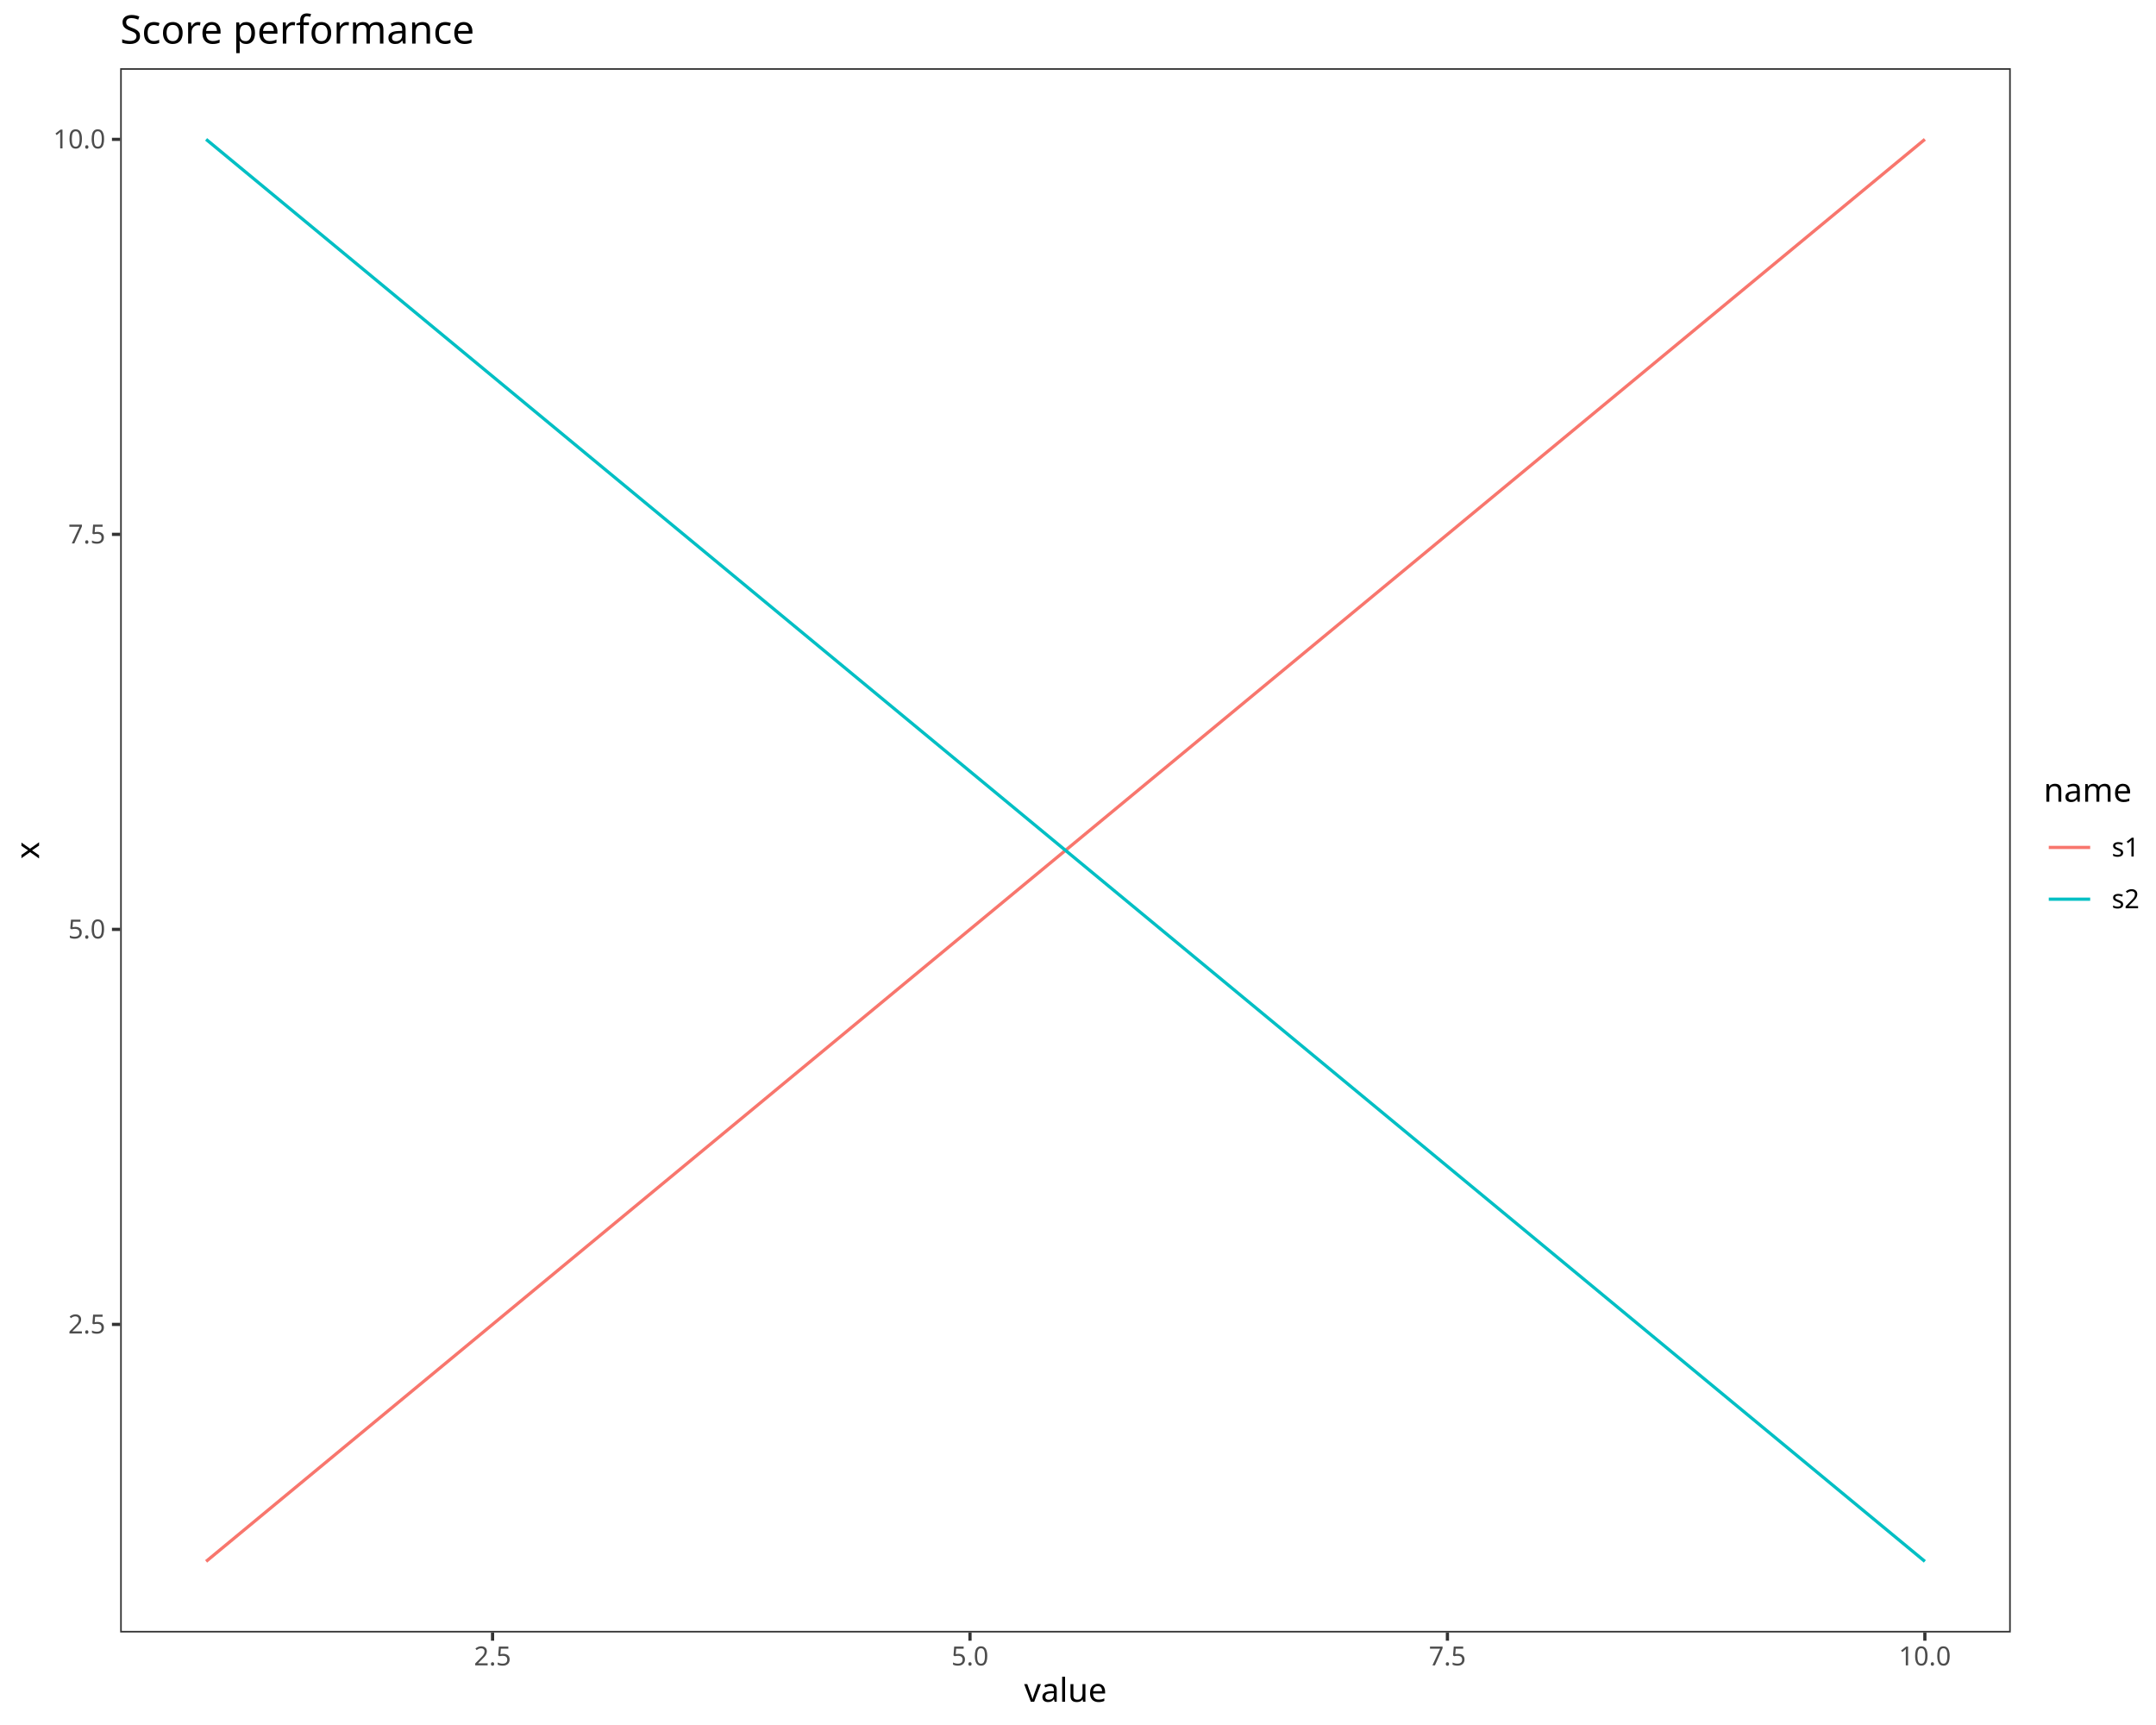
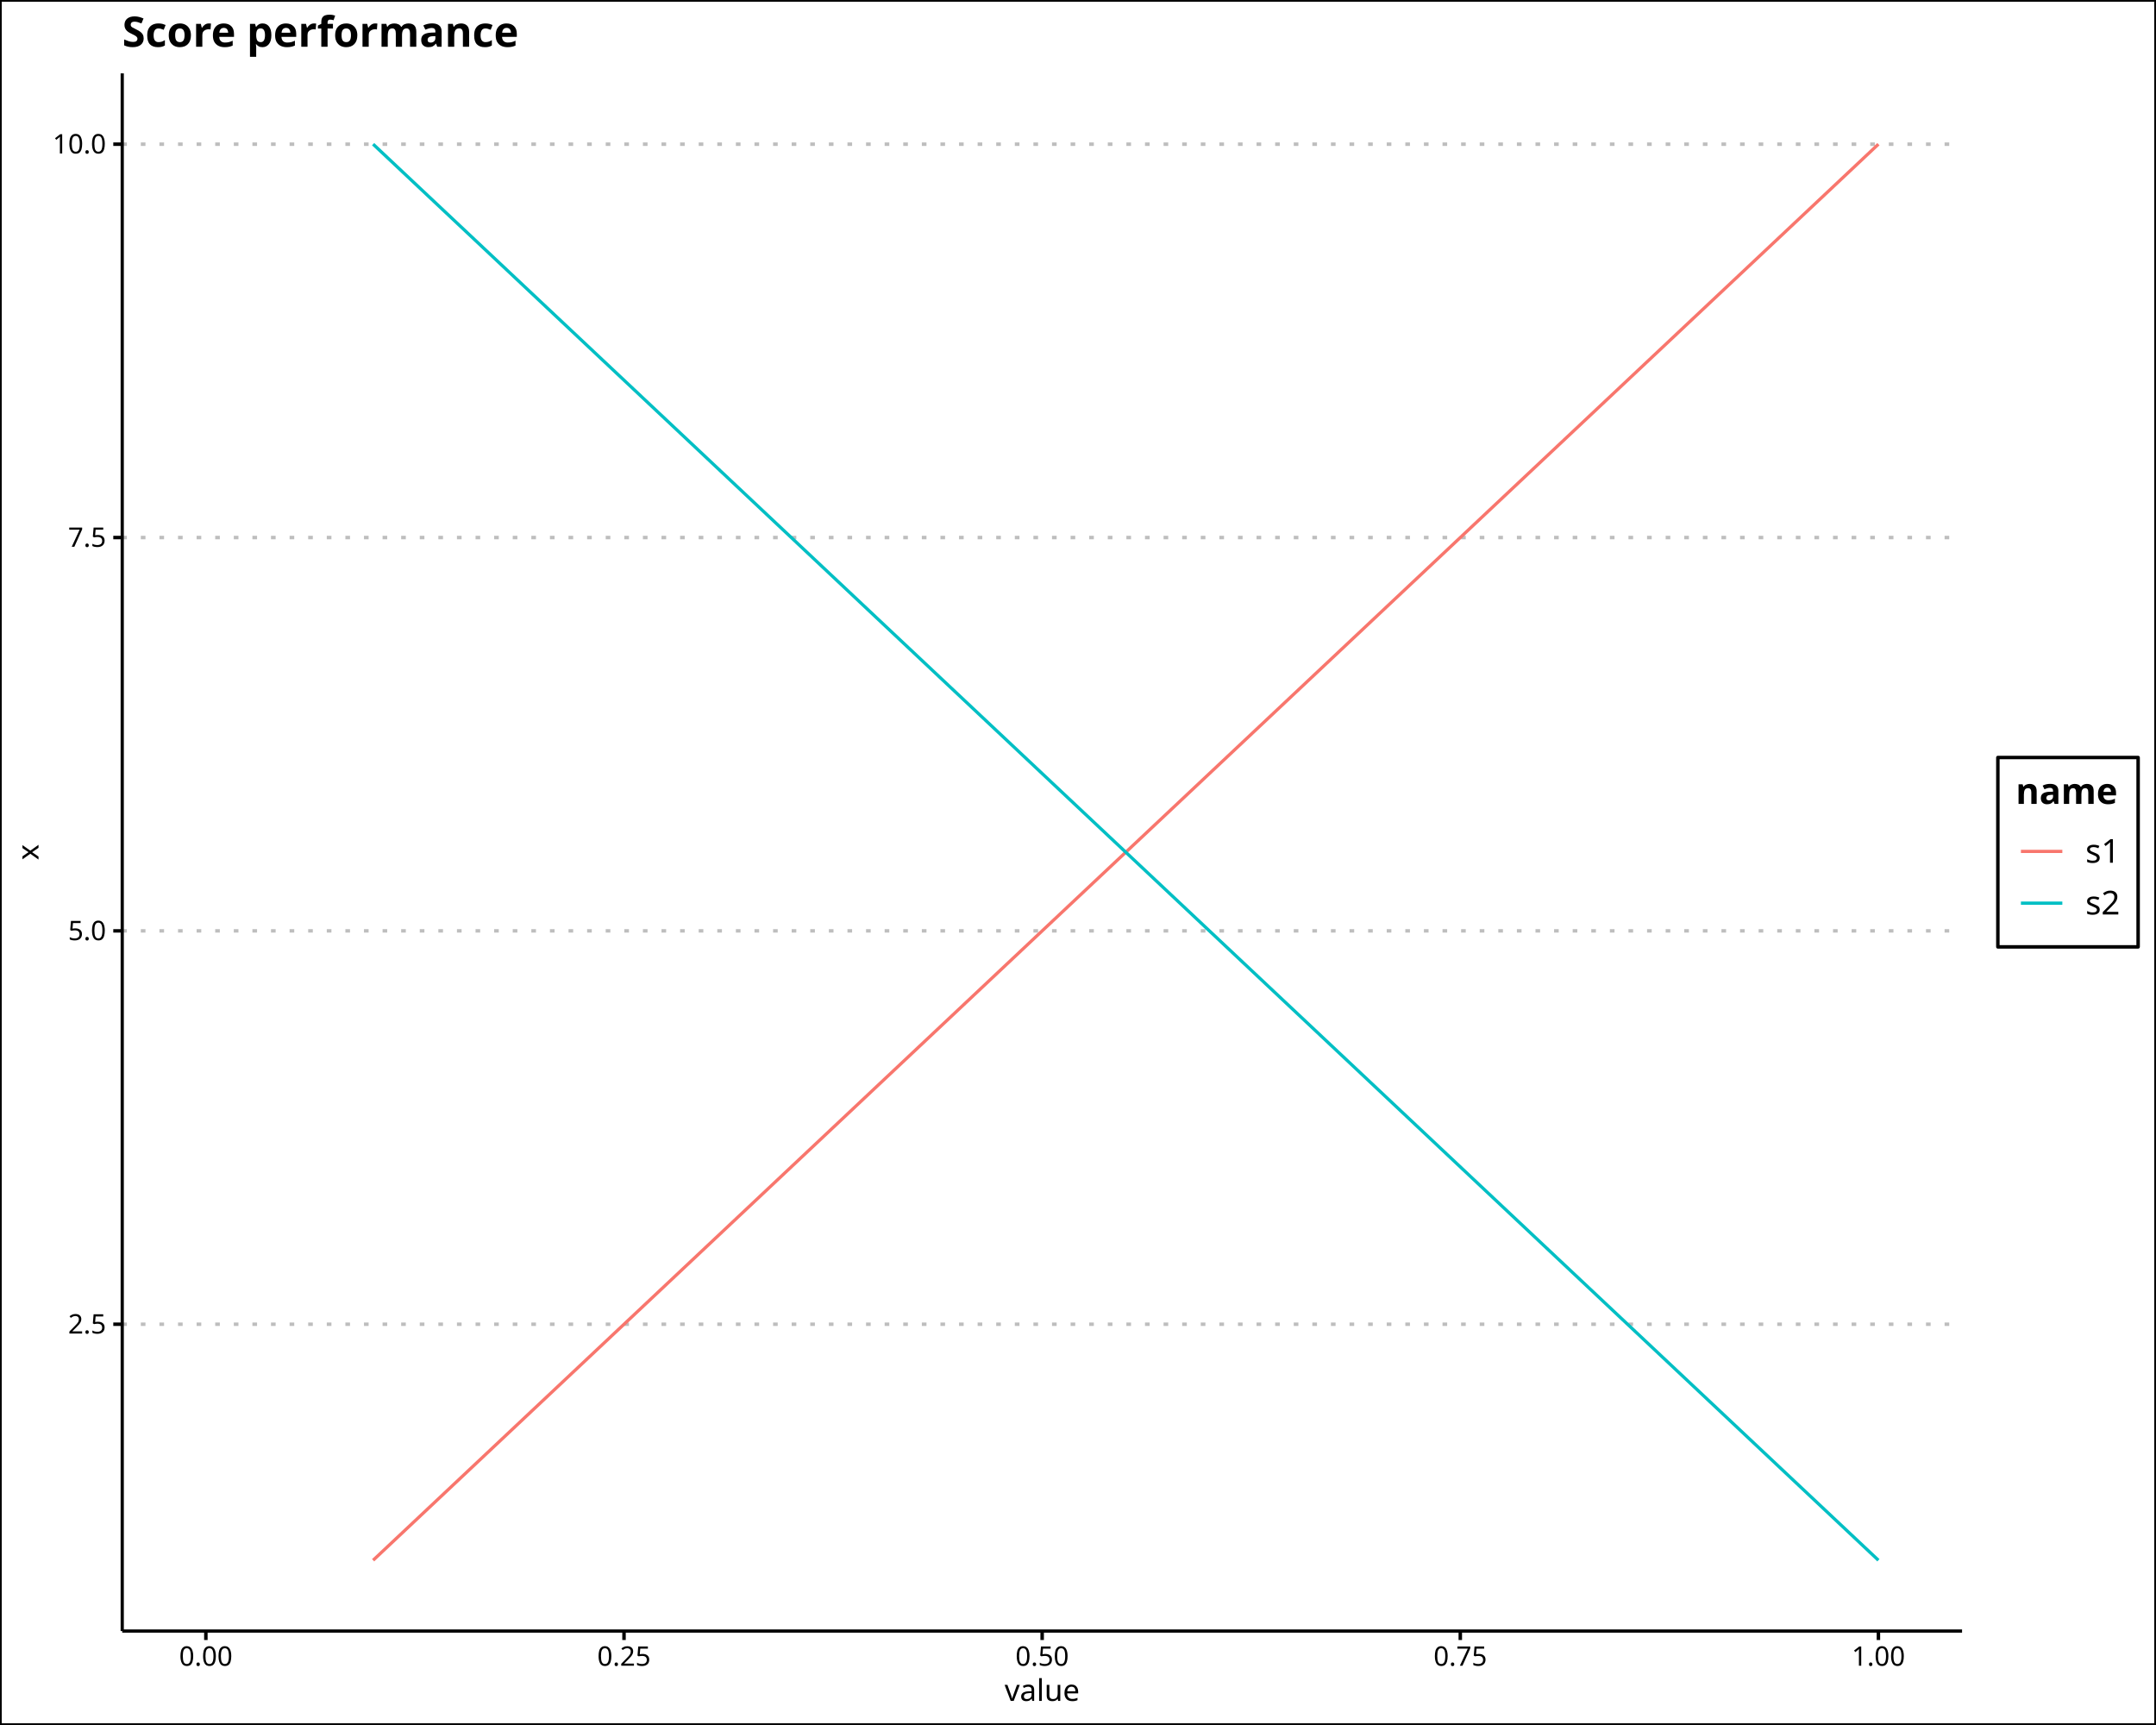
<svg xmlns="http://www.w3.org/2000/svg" class="svglite" data-engine-version="2.0" width="720.00pt" height="576.00pt" viewBox="0 0 720.00 576.00">
  <defs>
    <style type="text/css">
    .svglite line, .svglite polyline, .svglite polygon, .svglite path, .svglite rect, .svglite circle {
      fill: none;
      stroke: #000000;
      stroke-linecap: round;
      stroke-linejoin: round;
      stroke-miterlimit: 10.00;
    }
  </style>
  </defs>
  <rect width="100%" height="100%" style="stroke: none; fill: #FFFFFF;" />
  <defs>
    <clipPath id="cpMC4wMHw3MjAuMDB8MC4wMHw1NzYuMDA=">
      <rect x="0.00" y="0.00" width="720.00" height="576.00" />
    </clipPath>
  </defs>
  <g clip-path="url(#cpMC4wMHw3MjAuMDB8MC4wMHw1NzYuMDA=)">
-     <rect x="0.00" y="0.00" width="720.00" height="576.00" style="stroke-width: 1.07; stroke: #FFFFFF; fill: #FFFFFF;" />
+     <rect x="0.00" y="0.00" width="720.00" height="576.00" style="stroke-width: 1.16; fill: #FFFFFF;" />
  </g>
  <defs>
-     <clipPath id="cpNDAuMTN8NjcxLjUwfDIyLjc4fDU0NS4xMQ==">
-       <rect x="40.13" y="22.78" width="631.37" height="522.33" />
+     <clipPath id="cpNDAuODJ8NjU1LjIzfDI0LjUwfDU0NC42Mw==">
+       <rect x="40.82" y="24.50" width="614.41" height="520.14" />
    </clipPath>
  </defs>
-   <g clip-path="url(#cpNDAuMTN8NjcxLjUwfDIyLjc4fDU0NS4xMQ==)">
-     <rect x="40.13" y="22.78" width="631.37" height="522.33" style="stroke-width: 1.07; stroke: none; fill: #FFFFFF;" />
-     <polyline points="68.83,521.37 132.61,468.61 196.38,415.85 260.16,363.09 323.93,310.33 387.71,257.57 451.48,204.81 515.26,152.05 579.03,99.29 642.81,46.53 " style="stroke-width: 1.07; stroke: #F8766D; stroke-linecap: butt;" />
-     <polyline points="68.83,46.53 132.61,99.29 196.38,152.05 260.16,204.81 323.93,257.57 387.71,310.33 451.48,363.09 515.26,415.85 579.03,468.61 642.81,521.37 " style="stroke-width: 1.07; stroke: #00BFC4; stroke-linecap: butt;" />
-     <rect x="40.13" y="22.78" width="631.37" height="522.33" style="stroke-width: 1.07; stroke: #333333;" />
+   <g clip-path="url(#cpNDAuODJ8NjU1LjIzfDI0LjUwfDU0NC42Mw==)">
+     <polyline points="40.82,442.18 655.23,442.18 " style="stroke-width: 1.16; stroke: #BEBEBE; stroke-dasharray: 1.55,4.66; stroke-linecap: butt;" />
+     <polyline points="40.82,310.83 655.23,310.83 " style="stroke-width: 1.16; stroke: #BEBEBE; stroke-dasharray: 1.55,4.66; stroke-linecap: butt;" />
+     <polyline points="40.82,179.49 655.23,179.49 " style="stroke-width: 1.16; stroke: #BEBEBE; stroke-dasharray: 1.55,4.66; stroke-linecap: butt;" />
+     <polyline points="40.82,48.14 655.23,48.14 " style="stroke-width: 1.16; stroke: #BEBEBE; stroke-dasharray: 1.55,4.66; stroke-linecap: butt;" />
+     <polyline points="124.60,520.99 180.46,468.45 236.32,415.91 292.17,363.37 348.03,310.83 403.88,258.30 459.74,205.76 515.59,153.22 571.45,100.68 627.30,48.14 " style="stroke-width: 1.07; stroke: #F8766D; stroke-linecap: butt;" />
+     <polyline points="124.60,48.14 180.46,100.68 236.32,153.22 292.17,205.76 348.03,258.30 403.88,310.83 459.74,363.37 515.59,415.91 571.45,468.45 627.30,520.99 " style="stroke-width: 1.07; stroke: #00BFC4; stroke-linecap: butt;" />
  </g>
  <g clip-path="url(#cpMC4wMHw3MjAuMDB8MC4wMHw1NzYuMDA=)">
-     <text x="35.20" y="445.26" text-anchor="end" style="font-size: 8.80px; fill: #4D4D4D; font-family: sans;" textLength="12.23px" lengthAdjust="spacingAndGlyphs">2.5</text>
-     <text x="35.20" y="313.36" text-anchor="end" style="font-size: 8.80px; fill: #4D4D4D; font-family: sans;" textLength="12.23px" lengthAdjust="spacingAndGlyphs">5.0</text>
-     <text x="35.20" y="181.46" text-anchor="end" style="font-size: 8.80px; fill: #4D4D4D; font-family: sans;" textLength="12.23px" lengthAdjust="spacingAndGlyphs">7.5</text>
-     <text x="35.20" y="49.55" text-anchor="end" style="font-size: 8.80px; fill: #4D4D4D; font-family: sans;" textLength="17.13px" lengthAdjust="spacingAndGlyphs">10.0</text>
-     <polyline points="37.39,442.23 40.13,442.23 " style="stroke-width: 1.07; stroke: #333333; stroke-linecap: butt;" />
-     <polyline points="37.39,310.33 40.13,310.33 " style="stroke-width: 1.07; stroke: #333333; stroke-linecap: butt;" />
-     <polyline points="37.39,178.43 40.13,178.43 " style="stroke-width: 1.07; stroke: #333333; stroke-linecap: butt;" />
-     <polyline points="37.39,46.53 40.13,46.53 " style="stroke-width: 1.07; stroke: #333333; stroke-linecap: butt;" />
-     <polyline points="164.49,547.85 164.49,545.11 " style="stroke-width: 1.07; stroke: #333333; stroke-linecap: butt;" />
-     <polyline points="323.93,547.85 323.93,545.11 " style="stroke-width: 1.07; stroke: #333333; stroke-linecap: butt;" />
-     <polyline points="483.37,547.85 483.37,545.11 " style="stroke-width: 1.07; stroke: #333333; stroke-linecap: butt;" />
-     <polyline points="642.81,547.85 642.81,545.11 " style="stroke-width: 1.07; stroke: #333333; stroke-linecap: butt;" />
-     <text x="164.49" y="556.10" text-anchor="middle" style="font-size: 8.80px; fill: #4D4D4D; font-family: sans;" textLength="12.23px" lengthAdjust="spacingAndGlyphs">2.5</text>
-     <text x="323.93" y="556.10" text-anchor="middle" style="font-size: 8.80px; fill: #4D4D4D; font-family: sans;" textLength="12.23px" lengthAdjust="spacingAndGlyphs">5.0</text>
-     <text x="483.37" y="556.10" text-anchor="middle" style="font-size: 8.80px; fill: #4D4D4D; font-family: sans;" textLength="12.23px" lengthAdjust="spacingAndGlyphs">7.5</text>
-     <text x="642.81" y="556.10" text-anchor="middle" style="font-size: 8.80px; fill: #4D4D4D; font-family: sans;" textLength="17.13px" lengthAdjust="spacingAndGlyphs">10.0</text>
-     <text x="355.82" y="568.24" text-anchor="middle" style="font-size: 11.00px; font-family: sans;" textLength="26.30px" lengthAdjust="spacingAndGlyphs">value</text>
-     <text transform="translate(13.05,283.95) rotate(-90)" text-anchor="middle" style="font-size: 11.00px; font-family: sans;" textLength="5.50px" lengthAdjust="spacingAndGlyphs">x</text>
-     <rect x="682.46" y="259.00" width="32.06" height="49.89" style="stroke-width: 1.07; stroke: none; fill: #FFFFFF;" />
-     <text x="682.46" y="267.71" style="font-size: 11.00px; font-family: sans;" textLength="27.52px" lengthAdjust="spacingAndGlyphs">name</text>
-     <rect x="682.46" y="274.33" width="17.28" height="17.28" style="stroke-width: 1.07; stroke: none; fill: #FFFFFF;" />
-     <line x1="684.19" y1="282.97" x2="698.02" y2="282.97" style="stroke-width: 1.07; stroke: #F8766D; stroke-linecap: butt;" />
-     <rect x="682.46" y="291.61" width="17.28" height="17.28" style="stroke-width: 1.07; stroke: none; fill: #FFFFFF;" />
-     <line x1="684.19" y1="300.25" x2="698.02" y2="300.25" style="stroke-width: 1.07; stroke: #00BFC4; stroke-linecap: butt;" />
-     <text x="705.22" y="286.00" style="font-size: 8.80px; font-family: sans;" textLength="9.30px" lengthAdjust="spacingAndGlyphs">s1</text>
-     <text x="705.22" y="303.28" style="font-size: 8.80px; font-family: sans;" textLength="9.30px" lengthAdjust="spacingAndGlyphs">s2</text>
-     <text x="40.13" y="14.56" style="font-size: 13.20px; font-family: sans;" textLength="112.27px" lengthAdjust="spacingAndGlyphs">Score performance</text>
+     <polyline points="40.82,544.63 40.82,24.50 " style="stroke-width: 1.07; stroke-linecap: butt;" />
+     <text x="35.44" y="445.28" text-anchor="end" style="font-size: 9.00px; font-family: sans;" textLength="12.51px" lengthAdjust="spacingAndGlyphs">2.5</text>
+     <text x="35.44" y="313.93" text-anchor="end" style="font-size: 9.00px; font-family: sans;" textLength="12.51px" lengthAdjust="spacingAndGlyphs">5.0</text>
+     <text x="35.44" y="182.58" text-anchor="end" style="font-size: 9.00px; font-family: sans;" textLength="12.51px" lengthAdjust="spacingAndGlyphs">7.5</text>
+     <text x="35.44" y="51.24" text-anchor="end" style="font-size: 9.00px; font-family: sans;" textLength="17.52px" lengthAdjust="spacingAndGlyphs">10.0</text>
+     <polyline points="37.83,442.18 40.82,442.18 " style="stroke-width: 1.16; stroke-linecap: butt;" />
+     <polyline points="37.83,310.83 40.82,310.83 " style="stroke-width: 1.16; stroke-linecap: butt;" />
+     <polyline points="37.83,179.49 40.82,179.49 " style="stroke-width: 1.16; stroke-linecap: butt;" />
+     <polyline points="37.83,48.14 40.82,48.14 " style="stroke-width: 1.16; stroke-linecap: butt;" />
+     <polyline points="40.82,544.63 655.23,544.63 " style="stroke-width: 1.07; stroke-linecap: butt;" />
+     <polyline points="68.75,547.62 68.75,544.63 " style="stroke-width: 1.16; stroke-linecap: butt;" />
+     <polyline points="208.39,547.62 208.39,544.63 " style="stroke-width: 1.16; stroke-linecap: butt;" />
+     <polyline points="348.03,547.62 348.03,544.63 " style="stroke-width: 1.16; stroke-linecap: butt;" />
+     <polyline points="487.67,547.62 487.67,544.63 " style="stroke-width: 1.16; stroke-linecap: butt;" />
+     <polyline points="627.30,547.62 627.30,544.63 " style="stroke-width: 1.16; stroke-linecap: butt;" />
+     <text x="68.75" y="556.21" text-anchor="middle" style="font-size: 9.00px; font-family: sans;" textLength="17.52px" lengthAdjust="spacingAndGlyphs">0.00</text>
+     <text x="208.39" y="556.21" text-anchor="middle" style="font-size: 9.00px; font-family: sans;" textLength="17.52px" lengthAdjust="spacingAndGlyphs">0.25</text>
+     <text x="348.03" y="556.21" text-anchor="middle" style="font-size: 9.00px; font-family: sans;" textLength="17.52px" lengthAdjust="spacingAndGlyphs">0.50</text>
+     <text x="487.67" y="556.21" text-anchor="middle" style="font-size: 9.00px; font-family: sans;" textLength="17.52px" lengthAdjust="spacingAndGlyphs">0.75</text>
+     <text x="627.30" y="556.21" text-anchor="middle" style="font-size: 9.00px; font-family: sans;" textLength="17.52px" lengthAdjust="spacingAndGlyphs">1.00</text>
+     <text x="348.03" y="567.95" text-anchor="middle" style="font-size: 10.00px; font-family: sans;" textLength="23.91px" lengthAdjust="spacingAndGlyphs">value</text>
+     <text transform="translate(12.86,284.56) rotate(-90)" text-anchor="middle" style="font-size: 10.00px; font-family: sans;" textLength="5.00px" lengthAdjust="spacingAndGlyphs">x</text>
+     <rect x="667.19" y="252.94" width="46.84" height="63.24" style="stroke-width: 1.16; fill: #FFFFFF;" />
+     <text x="673.16" y="268.43" style="font-size: 12.00px; font-weight: bold; font-family: sans;" textLength="30.02px" lengthAdjust="spacingAndGlyphs">name</text>
+     <rect x="673.16" y="275.65" width="17.28" height="17.28" style="stroke-width: 1.16; stroke: none; fill: #FFFFFF;" />
+     <line x1="674.89" y1="284.29" x2="688.72" y2="284.29" style="stroke-width: 1.07; stroke: #F8766D; stroke-linecap: butt;" />
+     <rect x="673.16" y="292.93" width="17.28" height="17.28" style="stroke-width: 1.16; stroke: none; fill: #FFFFFF;" />
+     <line x1="674.89" y1="301.57" x2="688.72" y2="301.57" style="stroke-width: 1.07; stroke: #00BFC4; stroke-linecap: butt;" />
+     <text x="696.42" y="288.07" style="font-size: 11.00px; font-family: sans;" textLength="11.62px" lengthAdjust="spacingAndGlyphs">s1</text>
+     <text x="696.42" y="305.35" style="font-size: 11.00px; font-family: sans;" textLength="11.62px" lengthAdjust="spacingAndGlyphs">s2</text>
+     <text x="40.82" y="15.61" style="font-size: 14.00px; font-weight: bold; font-family: sans;" textLength="119.08px" lengthAdjust="spacingAndGlyphs">Score performance</text>
  </g>
</svg>
